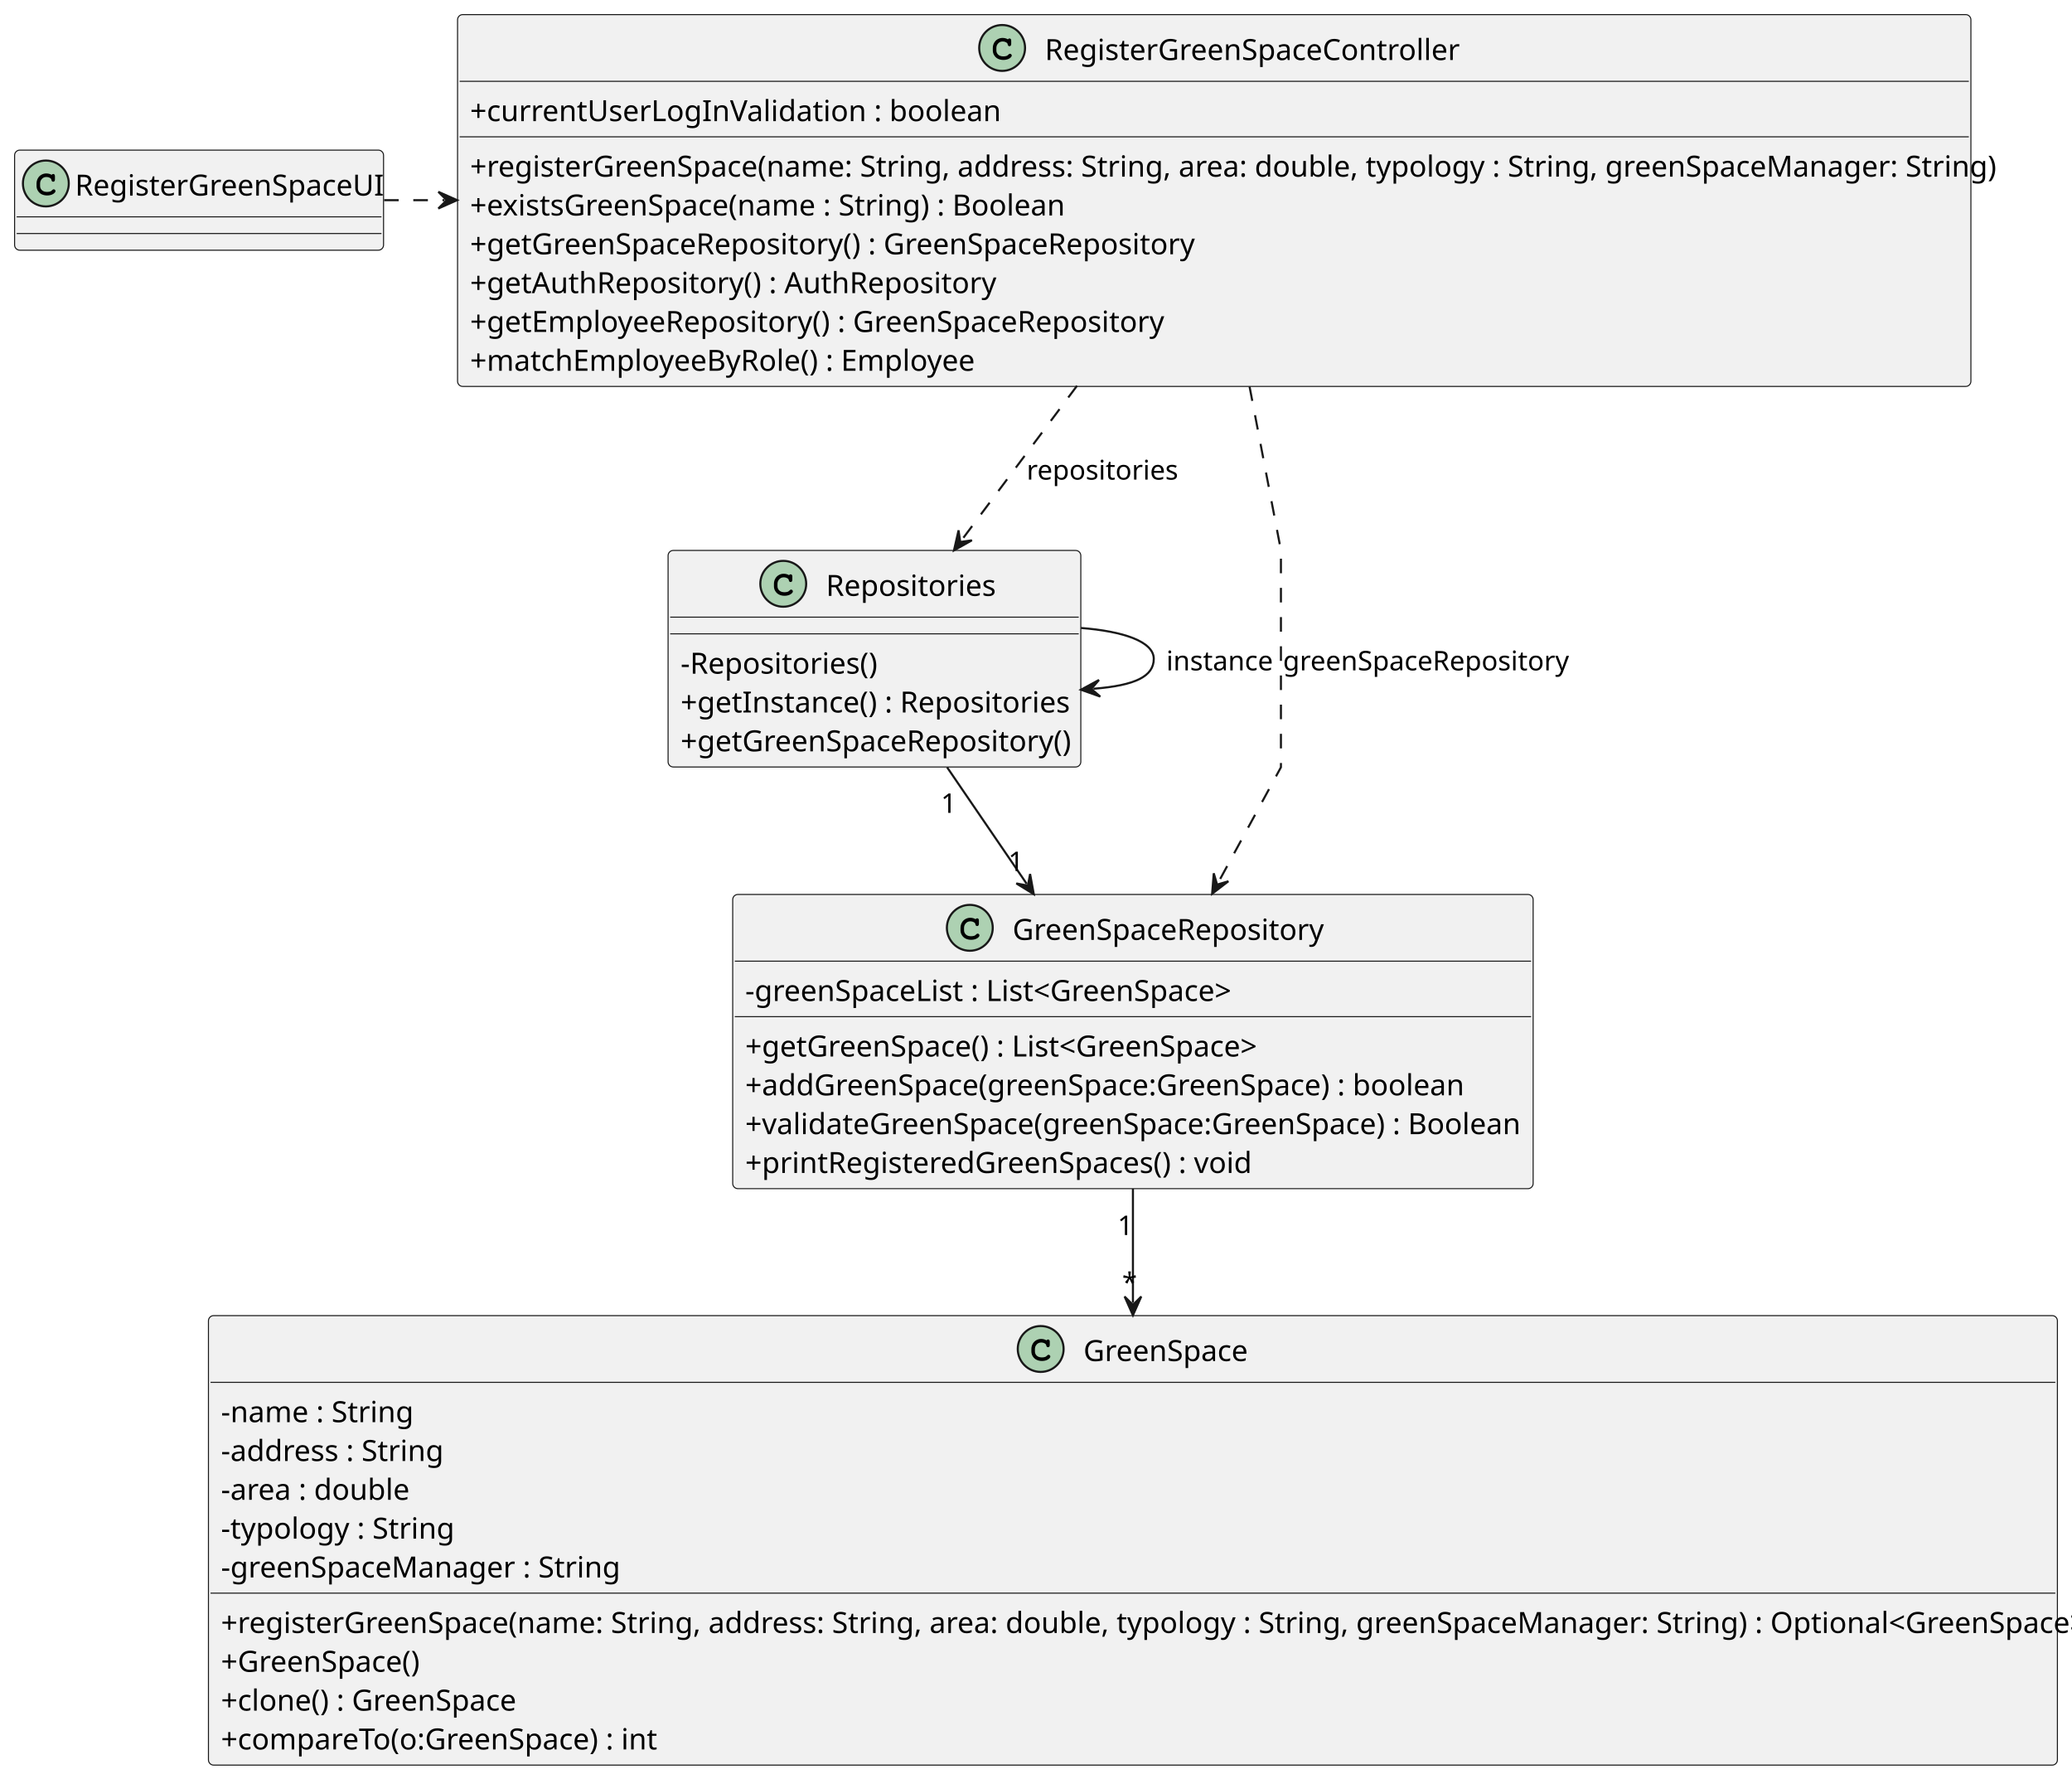
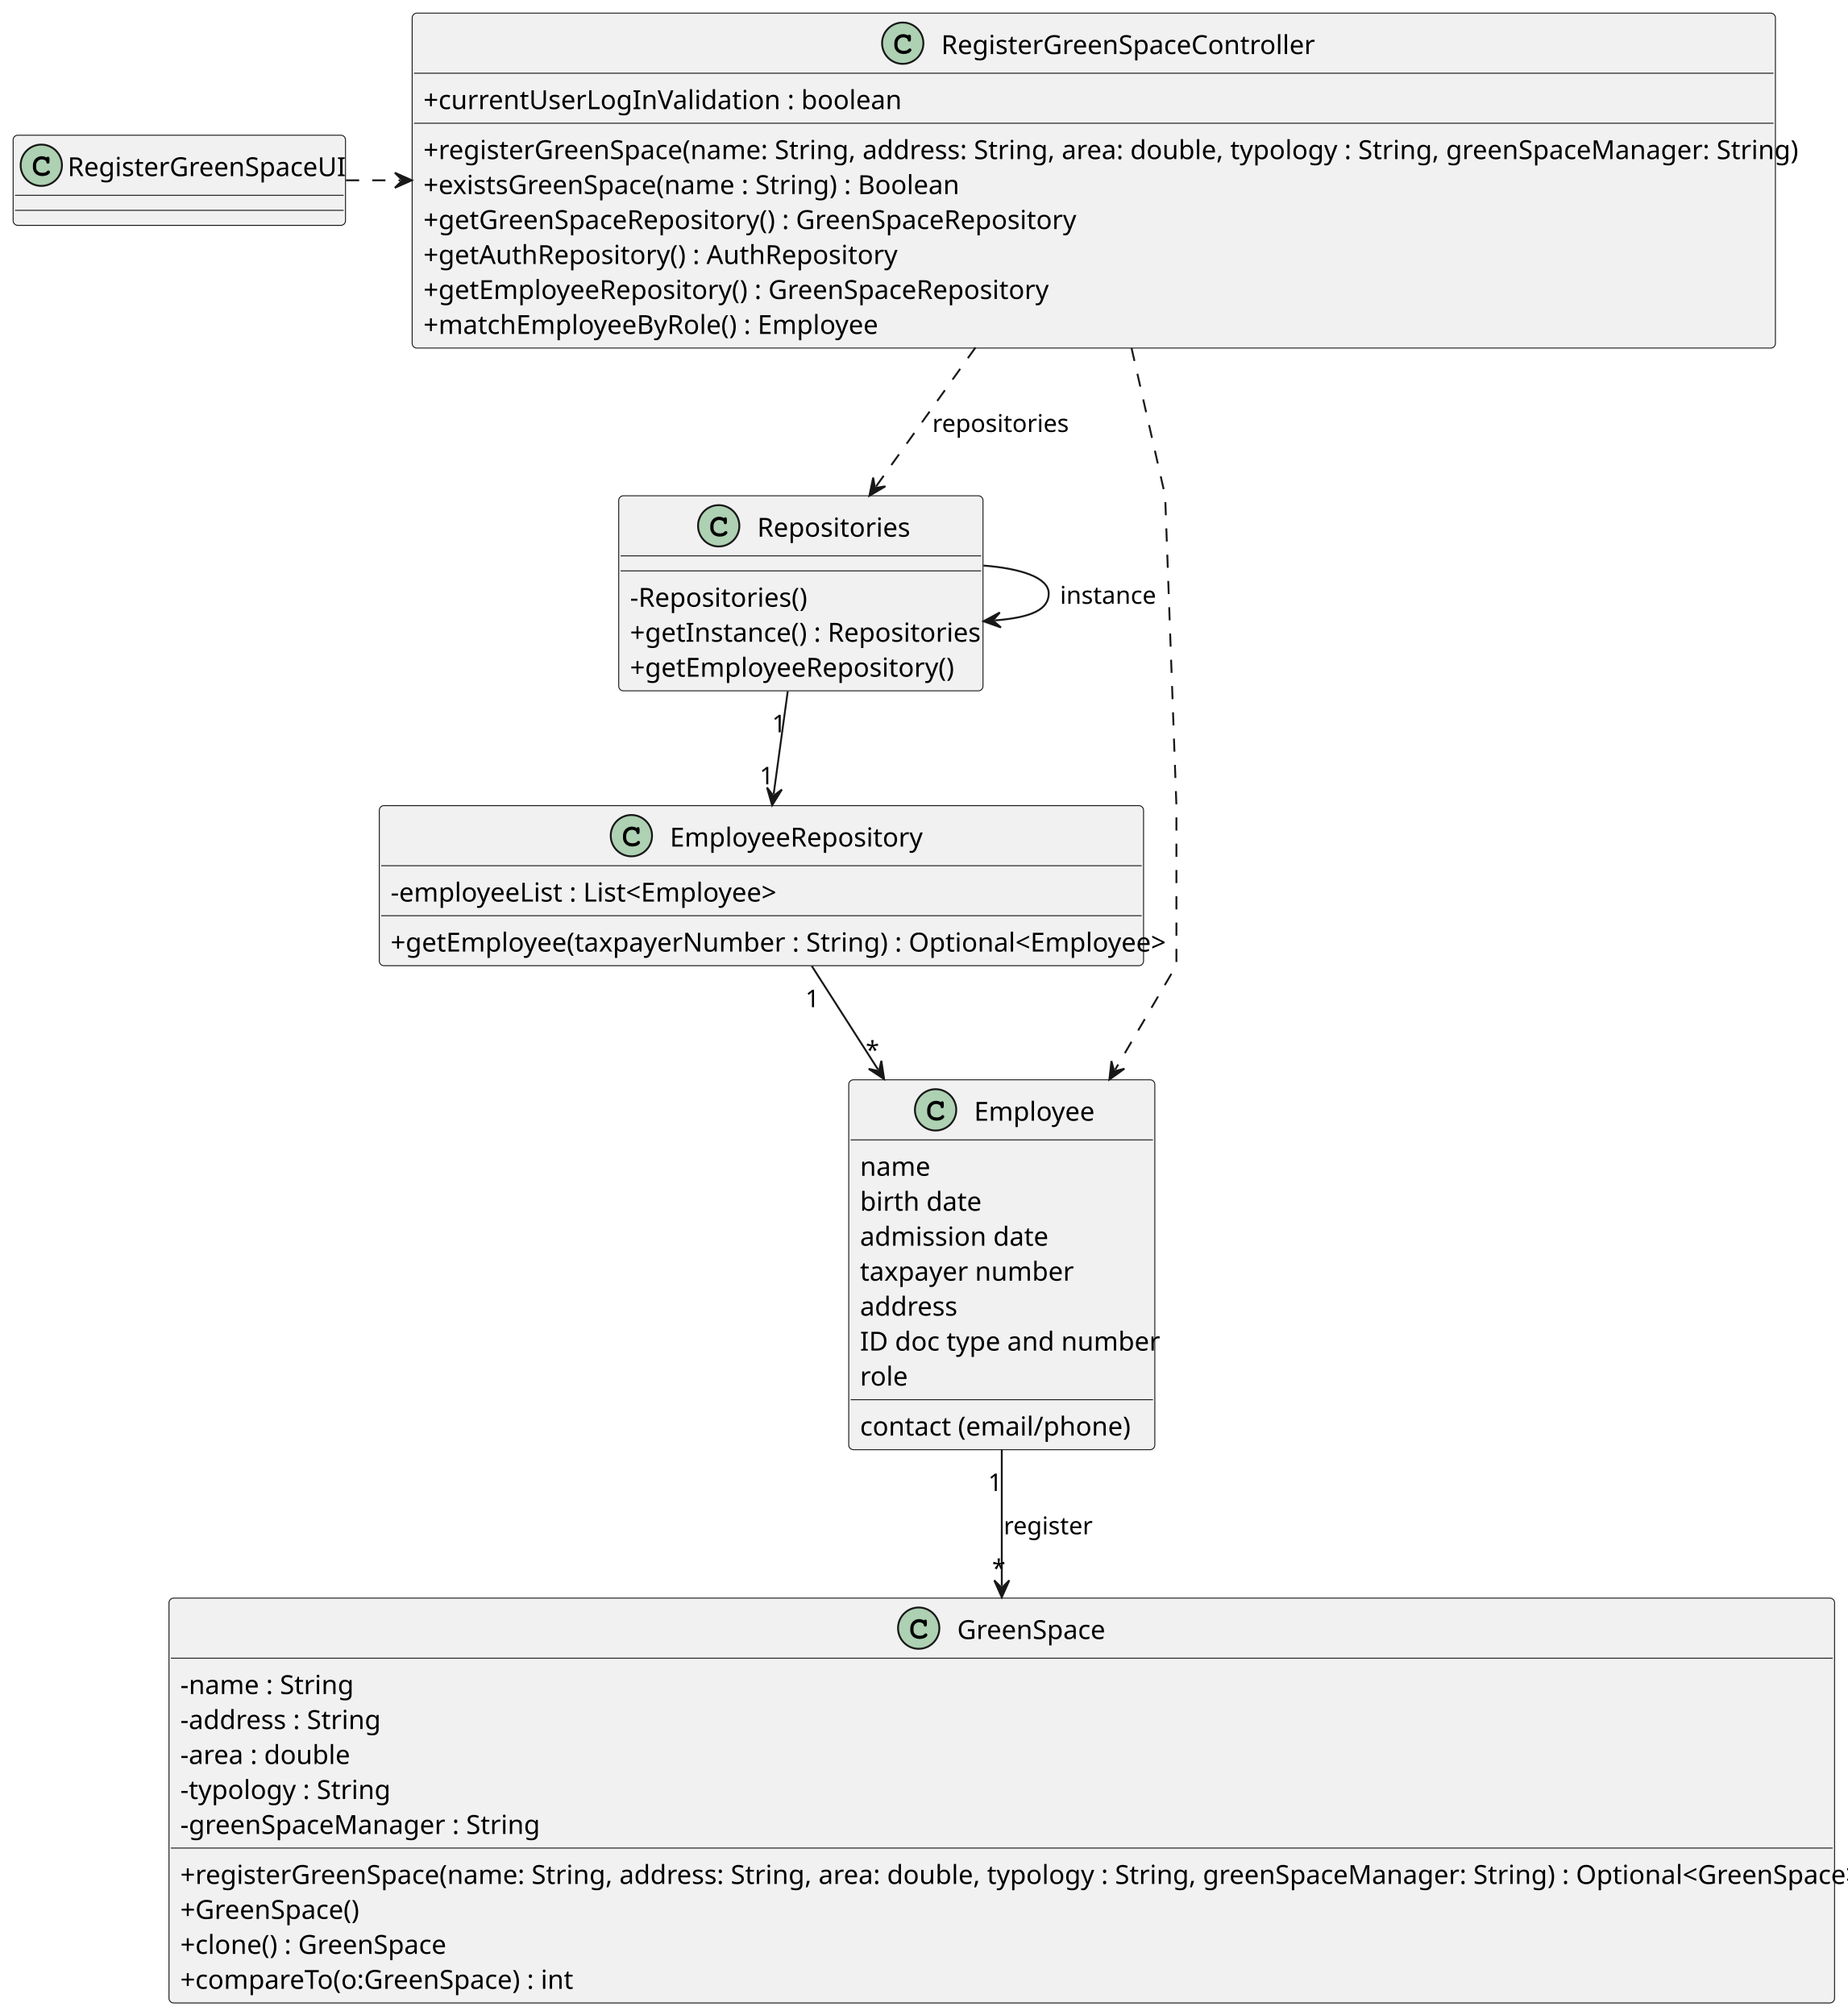
- <svg xmlns="http://www.w3.org/2000/svg" contentStyleType="text/css" height="853px" preserveAspectRatio="none" style="width:994px;height:853px;background:#FFFFFF;" version="1.1" viewBox="0 0 994 853" width="994px" zoomAndPan="magnify">
+ <svg xmlns="http://www.w3.org/2000/svg" contentStyleType="text/css" height="1073px" preserveAspectRatio="none" style="width:984px;height:1073px;background:#FFFFFF;" version="1.1" viewBox="0 0 984 1073" width="984px" zoomAndPan="magnify">
  <defs />
  <g>
    <g id="elem_RegisterGreenSpaceUI">
      <rect codeLine="11" fill="#F1F1F1" height="48" id="RegisterGreenSpaceUI" rx="2.5" ry="2.5" style="stroke:#181818;stroke-width:0.5;" width="177" x="7" y="72" />
      <ellipse cx="22" cy="88" fill="#ADD1B2" rx="11" ry="11" style="stroke:#181818;stroke-width:1.0;" />
      <path d="M24.766,83.875 Q24.922,83.656 25.109,83.547 Q25.297,83.438 25.516,83.438 Q25.891,83.438 26.125,83.703 Q26.359,83.953 26.359,84.562 L26.359,86.016 Q26.359,86.625 26.125,86.891 Q25.891,87.156 25.516,87.156 Q25.172,87.156 24.969,86.953 Q24.766,86.766 24.656,86.25 Q24.609,85.891 24.422,85.703 Q24.094,85.328 23.484,85.109 Q22.875,84.891 22.25,84.891 Q21.484,84.891 20.844,85.219 Q20.219,85.547 19.719,86.297 Q19.234,87.047 19.234,88.078 L19.234,89.172 Q19.234,90.406 20.125,91.234 Q21.016,92.047 22.609,92.047 Q23.547,92.047 24.203,91.797 Q24.594,91.641 25.016,91.203 Q25.281,90.938 25.422,90.859 Q25.578,90.781 25.781,90.781 Q26.109,90.781 26.359,91.047 Q26.625,91.297 26.625,91.641 Q26.625,91.984 26.281,92.391 Q25.781,92.969 24.984,93.297 Q23.906,93.75 22.609,93.75 Q21.094,93.75 19.891,93.125 Q18.906,92.625 18.219,91.562 Q17.531,90.484 17.531,89.203 L17.531,88.047 Q17.531,86.719 18.141,85.578 Q18.766,84.422 19.859,83.812 Q20.953,83.188 22.188,83.188 Q22.922,83.188 23.562,83.359 Q24.219,83.516 24.766,83.875 Z " fill="#000000" />
      <text fill="#000000" font-family="sans-serif" font-size="14" lengthAdjust="spacing" textLength="145" x="36" y="93.797">RegisterGreenSpaceUI</text>
      <line style="stroke:#181818;stroke-width:0.5;" x1="8" x2="183" y1="104" y2="104" />
      <line style="stroke:#181818;stroke-width:0.5;" x1="8" x2="183" y1="112" y2="112" />
    </g>
    <g id="elem_RegisterGreenSpaceController">
      <rect codeLine="15" fill="#F1F1F1" height="178.348" id="RegisterGreenSpaceController" rx="2.5" ry="2.5" style="stroke:#181818;stroke-width:0.5;" width="726" x="219.5" y="7" />
      <ellipse cx="480.75" cy="23" fill="#ADD1B2" rx="11" ry="11" style="stroke:#181818;stroke-width:1.0;" />
      <path d="M483.516,18.875 Q483.672,18.656 483.859,18.547 Q484.047,18.438 484.266,18.438 Q484.641,18.438 484.875,18.703 Q485.109,18.953 485.109,19.562 L485.109,21.016 Q485.109,21.625 484.875,21.891 Q484.641,22.156 484.266,22.156 Q483.922,22.156 483.719,21.953 Q483.516,21.766 483.406,21.25 Q483.359,20.891 483.172,20.703 Q482.844,20.328 482.234,20.109 Q481.625,19.891 481,19.891 Q480.234,19.891 479.594,20.219 Q478.969,20.547 478.469,21.297 Q477.984,22.047 477.984,23.078 L477.984,24.172 Q477.984,25.406 478.875,26.234 Q479.766,27.047 481.359,27.047 Q482.297,27.047 482.953,26.797 Q483.344,26.641 483.766,26.203 Q484.031,25.938 484.172,25.859 Q484.328,25.781 484.531,25.781 Q484.859,25.781 485.109,26.047 Q485.375,26.297 485.375,26.641 Q485.375,26.984 485.031,27.391 Q484.531,27.969 483.734,28.297 Q482.656,28.75 481.359,28.75 Q479.844,28.75 478.641,28.125 Q477.656,27.625 476.969,26.562 Q476.281,25.484 476.281,24.203 L476.281,23.047 Q476.281,21.719 476.891,20.578 Q477.516,19.422 478.609,18.812 Q479.703,18.188 480.938,18.188 Q481.672,18.188 482.312,18.359 Q482.969,18.516 483.516,18.875 Z " fill="#000000" />
      <text fill="#000000" font-family="sans-serif" font-size="14" lengthAdjust="spacing" textLength="195" x="501.25" y="28.797">RegisterGreenSpaceController</text>
      <line style="stroke:#181818;stroke-width:0.5;" x1="220.5" x2="944.5" y1="39" y2="39" />
      <text fill="#000000" font-family="sans-serif" font-size="14" lengthAdjust="spacing" textLength="242" x="225.5" y="58.107">+currentUserLogInValidation : boolean</text>
      <line style="stroke:#181818;stroke-width:0.5;" x1="220.5" x2="944.5" y1="65.621" y2="65.621" />
      <text fill="#000000" font-family="sans-serif" font-size="14" lengthAdjust="spacing" textLength="714" x="225.5" y="84.728">+registerGreenSpace(name: String, address: String, area: double, typology : String, greenSpaceManager: String)</text>
      <text fill="#000000" font-family="sans-serif" font-size="14" lengthAdjust="spacing" textLength="281" x="225.5" y="103.35">+existsGreenSpace(name : String) : Boolean</text>
      <text fill="#000000" font-family="sans-serif" font-size="14" lengthAdjust="spacing" textLength="346" x="225.5" y="121.971">+getGreenSpaceRepository() : GreenSpaceRepository</text>
      <text fill="#000000" font-family="sans-serif" font-size="14" lengthAdjust="spacing" textLength="244" x="225.5" y="140.592">+getAuthRepository() : AuthRepository</text>
      <text fill="#000000" font-family="sans-serif" font-size="14" lengthAdjust="spacing" textLength="328" x="225.5" y="159.213">+getEmployeeRepository() : GreenSpaceRepository</text>
      <text fill="#000000" font-family="sans-serif" font-size="14" lengthAdjust="spacing" textLength="237" x="225.5" y="177.834">+matchEmployeeByRole() : Employee</text>
    </g>
    <g id="elem_Repositories">
-       <rect codeLine="27" fill="#F1F1F1" height="103.863" id="Repositories" rx="2.5" ry="2.5" style="stroke:#181818;stroke-width:0.5;" width="198" x="320.5" y="264" />
-       <ellipse cx="375.75" cy="280" fill="#ADD1B2" rx="11" ry="11" style="stroke:#181818;stroke-width:1.0;" />
-       <path d="M378.516,275.875 Q378.672,275.656 378.859,275.547 Q379.047,275.438 379.266,275.438 Q379.641,275.438 379.875,275.703 Q380.109,275.953 380.109,276.562 L380.109,278.016 Q380.109,278.625 379.875,278.891 Q379.641,279.156 379.266,279.156 Q378.922,279.156 378.719,278.953 Q378.516,278.766 378.406,278.25 Q378.359,277.891 378.172,277.703 Q377.844,277.328 377.234,277.109 Q376.625,276.891 376,276.891 Q375.234,276.891 374.594,277.219 Q373.969,277.547 373.469,278.297 Q372.984,279.047 372.984,280.078 L372.984,281.172 Q372.984,282.406 373.875,283.234 Q374.766,284.047 376.359,284.047 Q377.297,284.047 377.953,283.797 Q378.344,283.641 378.766,283.203 Q379.031,282.938 379.172,282.859 Q379.328,282.781 379.531,282.781 Q379.859,282.781 380.109,283.047 Q380.375,283.297 380.375,283.641 Q380.375,283.984 380.031,284.391 Q379.531,284.969 378.734,285.297 Q377.656,285.75 376.359,285.75 Q374.844,285.75 373.641,285.125 Q372.656,284.625 371.969,283.562 Q371.281,282.484 371.281,281.203 L371.281,280.047 Q371.281,278.719 371.891,277.578 Q372.516,276.422 373.609,275.812 Q374.703,275.188 375.938,275.188 Q376.672,275.188 377.312,275.359 Q377.969,275.516 378.516,275.875 Z " fill="#000000" />
-       <text fill="#000000" font-family="sans-serif" font-size="14" lengthAdjust="spacing" textLength="79" x="396.25" y="285.797">Repositories</text>
-       <line style="stroke:#181818;stroke-width:0.5;" x1="321.5" x2="517.5" y1="296" y2="296" />
-       <line style="stroke:#181818;stroke-width:0.5;" x1="321.5" x2="517.5" y1="304" y2="304" />
-       <text fill="#000000" font-family="sans-serif" font-size="14" lengthAdjust="spacing" textLength="94" x="326.5" y="323.107">-Repositories()</text>
-       <text fill="#000000" font-family="sans-serif" font-size="14" lengthAdjust="spacing" textLength="182" x="326.5" y="341.728">+getInstance() : Repositories</text>
-       <text fill="#000000" font-family="sans-serif" font-size="14" lengthAdjust="spacing" textLength="186" x="326.5" y="360.35">+getGreenSpaceRepository()</text>
+       <rect codeLine="27" fill="#F1F1F1" height="103.863" id="Repositories" rx="2.5" ry="2.5" style="stroke:#181818;stroke-width:0.5;" width="194" x="329.5" y="264" />
+       <ellipse cx="382.75" cy="280" fill="#ADD1B2" rx="11" ry="11" style="stroke:#181818;stroke-width:1.0;" />
+       <path d="M385.516,275.875 Q385.672,275.656 385.859,275.547 Q386.047,275.438 386.266,275.438 Q386.641,275.438 386.875,275.703 Q387.109,275.953 387.109,276.562 L387.109,278.016 Q387.109,278.625 386.875,278.891 Q386.641,279.156 386.266,279.156 Q385.922,279.156 385.719,278.953 Q385.516,278.766 385.406,278.25 Q385.359,277.891 385.172,277.703 Q384.844,277.328 384.234,277.109 Q383.625,276.891 383,276.891 Q382.234,276.891 381.594,277.219 Q380.969,277.547 380.469,278.297 Q379.984,279.047 379.984,280.078 L379.984,281.172 Q379.984,282.406 380.875,283.234 Q381.766,284.047 383.359,284.047 Q384.297,284.047 384.953,283.797 Q385.344,283.641 385.766,283.203 Q386.031,282.938 386.172,282.859 Q386.328,282.781 386.531,282.781 Q386.859,282.781 387.109,283.047 Q387.375,283.297 387.375,283.641 Q387.375,283.984 387.031,284.391 Q386.531,284.969 385.734,285.297 Q384.656,285.75 383.359,285.75 Q381.844,285.75 380.641,285.125 Q379.656,284.625 378.969,283.562 Q378.281,282.484 378.281,281.203 L378.281,280.047 Q378.281,278.719 378.891,277.578 Q379.516,276.422 380.609,275.812 Q381.703,275.188 382.938,275.188 Q383.672,275.188 384.312,275.359 Q384.969,275.516 385.516,275.875 Z " fill="#000000" />
+       <text fill="#000000" font-family="sans-serif" font-size="14" lengthAdjust="spacing" textLength="79" x="403.25" y="285.797">Repositories</text>
+       <line style="stroke:#181818;stroke-width:0.5;" x1="330.5" x2="522.5" y1="296" y2="296" />
+       <line style="stroke:#181818;stroke-width:0.5;" x1="330.5" x2="522.5" y1="304" y2="304" />
+       <text fill="#000000" font-family="sans-serif" font-size="14" lengthAdjust="spacing" textLength="94" x="335.5" y="323.107">-Repositories()</text>
+       <text fill="#000000" font-family="sans-serif" font-size="14" lengthAdjust="spacing" textLength="182" x="335.5" y="341.728">+getInstance() : Repositories</text>
+       <text fill="#000000" font-family="sans-serif" font-size="14" lengthAdjust="spacing" textLength="168" x="335.5" y="360.35">+getEmployeeRepository()</text>
    </g>
-     <g id="elem_GreenSpaceRepository">
-       <rect codeLine="35" fill="#F1F1F1" height="141.106" id="GreenSpaceRepository" rx="2.5" ry="2.5" style="stroke:#181818;stroke-width:0.5;" width="384" x="351.5" y="429" />
-       <ellipse cx="465.25" cy="445" fill="#ADD1B2" rx="11" ry="11" style="stroke:#181818;stroke-width:1.0;" />
-       <path d="M468.016,440.875 Q468.172,440.656 468.359,440.547 Q468.547,440.438 468.766,440.438 Q469.141,440.438 469.375,440.703 Q469.609,440.953 469.609,441.562 L469.609,443.016 Q469.609,443.625 469.375,443.891 Q469.141,444.156 468.766,444.156 Q468.422,444.156 468.219,443.953 Q468.016,443.766 467.906,443.25 Q467.859,442.891 467.672,442.703 Q467.344,442.328 466.734,442.109 Q466.125,441.891 465.5,441.891 Q464.734,441.891 464.094,442.219 Q463.469,442.547 462.969,443.297 Q462.484,444.047 462.484,445.078 L462.484,446.172 Q462.484,447.406 463.375,448.234 Q464.266,449.047 465.859,449.047 Q466.797,449.047 467.453,448.797 Q467.844,448.641 468.266,448.203 Q468.531,447.938 468.672,447.859 Q468.828,447.781 469.031,447.781 Q469.359,447.781 469.609,448.047 Q469.875,448.297 469.875,448.641 Q469.875,448.984 469.531,449.391 Q469.031,449.969 468.234,450.297 Q467.156,450.75 465.859,450.75 Q464.344,450.75 463.141,450.125 Q462.156,449.625 461.469,448.562 Q460.781,447.484 460.781,446.203 L460.781,445.047 Q460.781,443.719 461.391,442.578 Q462.016,441.422 463.109,440.812 Q464.203,440.188 465.438,440.188 Q466.172,440.188 466.812,440.359 Q467.469,440.516 468.016,440.875 Z " fill="#000000" />
-       <text fill="#000000" font-family="sans-serif" font-size="14" lengthAdjust="spacing" textLength="148" x="485.75" y="450.797">GreenSpaceRepository</text>
-       <line style="stroke:#181818;stroke-width:0.5;" x1="352.5" x2="734.5" y1="461" y2="461" />
-       <text fill="#000000" font-family="sans-serif" font-size="14" lengthAdjust="spacing" textLength="234" x="357.5" y="480.107">-greenSpaceList : List&lt;GreenSpace&gt;</text>
-       <line style="stroke:#181818;stroke-width:0.5;" x1="352.5" x2="734.5" y1="487.621" y2="487.621" />
-       <text fill="#000000" font-family="sans-serif" font-size="14" lengthAdjust="spacing" textLength="248" x="357.5" y="506.728">+getGreenSpace() : List&lt;GreenSpace&gt;</text>
-       <text fill="#000000" font-family="sans-serif" font-size="14" lengthAdjust="spacing" textLength="346" x="357.5" y="525.35">+addGreenSpace(greenSpace:GreenSpace) : boolean</text>
-       <text fill="#000000" font-family="sans-serif" font-size="14" lengthAdjust="spacing" textLength="372" x="357.5" y="543.971">+validateGreenSpace(greenSpace:GreenSpace) : Boolean</text>
-       <text fill="#000000" font-family="sans-serif" font-size="14" lengthAdjust="spacing" textLength="240" x="357.5" y="562.592">+printRegisteredGreenSpaces() : void</text>
+     <g id="elem_Employee">
+       <rect codeLine="34" fill="#F1F1F1" height="196.969" id="Employee" rx="2.5" ry="2.5" style="stroke:#181818;stroke-width:0.5;" width="163" x="452" y="575" />
+       <ellipse cx="498.25" cy="591" fill="#ADD1B2" rx="11" ry="11" style="stroke:#181818;stroke-width:1.0;" />
+       <path d="M501.016,586.875 Q501.172,586.656 501.359,586.547 Q501.547,586.438 501.766,586.438 Q502.141,586.438 502.375,586.703 Q502.609,586.953 502.609,587.562 L502.609,589.016 Q502.609,589.625 502.375,589.891 Q502.141,590.156 501.766,590.156 Q501.422,590.156 501.219,589.953 Q501.016,589.766 500.906,589.25 Q500.859,588.891 500.672,588.703 Q500.344,588.328 499.734,588.109 Q499.125,587.891 498.5,587.891 Q497.734,587.891 497.094,588.219 Q496.469,588.547 495.969,589.297 Q495.484,590.047 495.484,591.078 L495.484,592.172 Q495.484,593.406 496.375,594.234 Q497.266,595.047 498.859,595.047 Q499.797,595.047 500.453,594.797 Q500.844,594.641 501.266,594.203 Q501.531,593.938 501.672,593.859 Q501.828,593.781 502.031,593.781 Q502.359,593.781 502.609,594.047 Q502.875,594.297 502.875,594.641 Q502.875,594.984 502.531,595.391 Q502.031,595.969 501.234,596.297 Q500.156,596.75 498.859,596.75 Q497.344,596.75 496.141,596.125 Q495.156,595.625 494.469,594.562 Q493.781,593.484 493.781,592.203 L493.781,591.047 Q493.781,589.719 494.391,588.578 Q495.016,587.422 496.109,586.812 Q497.203,586.188 498.438,586.188 Q499.172,586.188 499.812,586.359 Q500.469,586.516 501.016,586.875 Z " fill="#000000" />
+       <text fill="#000000" font-family="sans-serif" font-size="14" lengthAdjust="spacing" textLength="62" x="518.75" y="596.797">Employee</text>
+       <line style="stroke:#181818;stroke-width:0.5;" x1="453" x2="614" y1="607" y2="607" />
+       <text fill="#000000" font-family="sans-serif" font-size="14" lengthAdjust="spacing" textLength="35" x="458" y="626.107">name</text>
+       <text fill="#000000" font-family="sans-serif" font-size="14" lengthAdjust="spacing" textLength="60" x="458" y="644.729">birth date</text>
+       <text fill="#000000" font-family="sans-serif" font-size="14" lengthAdjust="spacing" textLength="95" x="458" y="663.35">admission date</text>
+       <text fill="#000000" font-family="sans-serif" font-size="14" lengthAdjust="spacing" textLength="106" x="458" y="681.971">taxpayer number</text>
+       <text fill="#000000" font-family="sans-serif" font-size="14" lengthAdjust="spacing" textLength="51" x="458" y="700.592">address</text>
+       <text fill="#000000" font-family="sans-serif" font-size="14" lengthAdjust="spacing" textLength="151" x="458" y="719.213">ID doc type and number</text>
+       <text fill="#000000" font-family="sans-serif" font-size="14" lengthAdjust="spacing" textLength="24" x="458" y="737.834">role</text>
+       <line style="stroke:#181818;stroke-width:0.5;" x1="453" x2="614" y1="745.348" y2="745.348" />
+       <text fill="#000000" font-family="sans-serif" font-size="14" lengthAdjust="spacing" textLength="137" x="458" y="764.455">contact (email/phone)</text>
+     </g>
+     <g id="elem_EmployeeRepository">
+       <rect codeLine="45" fill="#F1F1F1" height="85.242" id="EmployeeRepository" rx="2.5" ry="2.5" style="stroke:#181818;stroke-width:0.5;" width="407" x="202" y="429" />
+       <ellipse cx="336.25" cy="445" fill="#ADD1B2" rx="11" ry="11" style="stroke:#181818;stroke-width:1.0;" />
+       <path d="M339.016,440.875 Q339.172,440.656 339.359,440.547 Q339.547,440.438 339.766,440.438 Q340.141,440.438 340.375,440.703 Q340.609,440.953 340.609,441.562 L340.609,443.016 Q340.609,443.625 340.375,443.891 Q340.141,444.156 339.766,444.156 Q339.422,444.156 339.219,443.953 Q339.016,443.766 338.906,443.25 Q338.859,442.891 338.672,442.703 Q338.344,442.328 337.734,442.109 Q337.125,441.891 336.5,441.891 Q335.734,441.891 335.094,442.219 Q334.469,442.547 333.969,443.297 Q333.484,444.047 333.484,445.078 L333.484,446.172 Q333.484,447.406 334.375,448.234 Q335.266,449.047 336.859,449.047 Q337.797,449.047 338.453,448.797 Q338.844,448.641 339.266,448.203 Q339.531,447.938 339.672,447.859 Q339.828,447.781 340.031,447.781 Q340.359,447.781 340.609,448.047 Q340.875,448.297 340.875,448.641 Q340.875,448.984 340.531,449.391 Q340.031,449.969 339.234,450.297 Q338.156,450.75 336.859,450.75 Q335.344,450.75 334.141,450.125 Q333.156,449.625 332.469,448.562 Q331.781,447.484 331.781,446.203 L331.781,445.047 Q331.781,443.719 332.391,442.578 Q333.016,441.422 334.109,440.812 Q335.203,440.188 336.438,440.188 Q337.172,440.188 337.812,440.359 Q338.469,440.516 339.016,440.875 Z " fill="#000000" />
+       <text fill="#000000" font-family="sans-serif" font-size="14" lengthAdjust="spacing" textLength="130" x="356.75" y="450.797">EmployeeRepository</text>
+       <line style="stroke:#181818;stroke-width:0.5;" x1="203" x2="608" y1="461" y2="461" />
+       <text fill="#000000" font-family="sans-serif" font-size="14" lengthAdjust="spacing" textLength="200" x="208" y="480.107">-employeeList : List&lt;Employee&gt;</text>
+       <line style="stroke:#181818;stroke-width:0.5;" x1="203" x2="608" y1="487.621" y2="487.621" />
+       <text fill="#000000" font-family="sans-serif" font-size="14" lengthAdjust="spacing" textLength="395" x="208" y="506.728">+getEmployee(taxpayerNumber : String) : Optional&lt;Employee&gt;</text>
    </g>
    <g id="elem_GreenSpace">
-       <rect codeLine="45" fill="#F1F1F1" height="215.59" id="GreenSpace" rx="2.5" ry="2.5" style="stroke:#181818;stroke-width:0.5;" width="887" x="100" y="631" />
-       <ellipse cx="499.25" cy="647" fill="#ADD1B2" rx="11" ry="11" style="stroke:#181818;stroke-width:1.0;" />
-       <path d="M502.016,642.875 Q502.172,642.656 502.359,642.547 Q502.547,642.438 502.766,642.438 Q503.141,642.438 503.375,642.703 Q503.609,642.953 503.609,643.562 L503.609,645.016 Q503.609,645.625 503.375,645.891 Q503.141,646.156 502.766,646.156 Q502.422,646.156 502.219,645.953 Q502.016,645.766 501.906,645.25 Q501.859,644.891 501.672,644.703 Q501.344,644.328 500.734,644.109 Q500.125,643.891 499.5,643.891 Q498.734,643.891 498.094,644.219 Q497.469,644.547 496.969,645.297 Q496.484,646.047 496.484,647.078 L496.484,648.172 Q496.484,649.406 497.375,650.234 Q498.266,651.047 499.859,651.047 Q500.797,651.047 501.453,650.797 Q501.844,650.641 502.266,650.203 Q502.531,649.938 502.672,649.859 Q502.828,649.781 503.031,649.781 Q503.359,649.781 503.609,650.047 Q503.875,650.297 503.875,650.641 Q503.875,650.984 503.531,651.391 Q503.031,651.969 502.234,652.297 Q501.156,652.75 499.859,652.75 Q498.344,652.75 497.141,652.125 Q496.156,651.625 495.469,650.562 Q494.781,649.484 494.781,648.203 L494.781,647.047 Q494.781,645.719 495.391,644.578 Q496.016,643.422 497.109,642.812 Q498.203,642.188 499.438,642.188 Q500.172,642.188 500.812,642.359 Q501.469,642.516 502.016,642.875 Z " fill="#000000" />
-       <text fill="#000000" font-family="sans-serif" font-size="14" lengthAdjust="spacing" textLength="80" x="519.75" y="652.797">GreenSpace</text>
-       <line style="stroke:#181818;stroke-width:0.5;" x1="101" x2="986" y1="663" y2="663" />
-       <text fill="#000000" font-family="sans-serif" font-size="14" lengthAdjust="spacing" textLength="89" x="106" y="682.107">-name : String</text>
-       <text fill="#000000" font-family="sans-serif" font-size="14" lengthAdjust="spacing" textLength="105" x="106" y="700.729">-address : String</text>
-       <text fill="#000000" font-family="sans-serif" font-size="14" lengthAdjust="spacing" textLength="89" x="106" y="719.35">-area : double</text>
-       <text fill="#000000" font-family="sans-serif" font-size="14" lengthAdjust="spacing" textLength="107" x="106" y="737.971">-typology : String</text>
-       <text fill="#000000" font-family="sans-serif" font-size="14" lengthAdjust="spacing" textLength="187" x="106" y="756.592">-greenSpaceManager : String</text>
-       <line style="stroke:#181818;stroke-width:0.5;" x1="101" x2="986" y1="764.106" y2="764.106" />
-       <text fill="#000000" font-family="sans-serif" font-size="14" lengthAdjust="spacing" textLength="875" x="106" y="783.213">+registerGreenSpace(name: String, address: String, area: double, typology : String, greenSpaceManager: String) : Optional&lt;GreenSpace&gt;</text>
-       <text fill="#000000" font-family="sans-serif" font-size="14" lengthAdjust="spacing" textLength="98" x="106" y="801.834">+GreenSpace()</text>
-       <text fill="#000000" font-family="sans-serif" font-size="14" lengthAdjust="spacing" textLength="144" x="106" y="820.455">+clone() : GreenSpace</text>
-       <text fill="#000000" font-family="sans-serif" font-size="14" lengthAdjust="spacing" textLength="209" x="106" y="839.076">+compareTo(o:GreenSpace) : int</text>
+       <rect codeLine="52" fill="#F1F1F1" height="215.59" id="GreenSpace" rx="2.5" ry="2.5" style="stroke:#181818;stroke-width:0.5;" width="887" x="90" y="851" />
+       <ellipse cx="489.25" cy="867" fill="#ADD1B2" rx="11" ry="11" style="stroke:#181818;stroke-width:1.0;" />
+       <path d="M492.016,862.875 Q492.172,862.656 492.359,862.547 Q492.547,862.438 492.766,862.438 Q493.141,862.438 493.375,862.703 Q493.609,862.953 493.609,863.562 L493.609,865.016 Q493.609,865.625 493.375,865.891 Q493.141,866.156 492.766,866.156 Q492.422,866.156 492.219,865.953 Q492.016,865.766 491.906,865.25 Q491.859,864.891 491.672,864.703 Q491.344,864.328 490.734,864.109 Q490.125,863.891 489.5,863.891 Q488.734,863.891 488.094,864.219 Q487.469,864.547 486.969,865.297 Q486.484,866.047 486.484,867.078 L486.484,868.172 Q486.484,869.406 487.375,870.234 Q488.266,871.047 489.859,871.047 Q490.797,871.047 491.453,870.797 Q491.844,870.641 492.266,870.203 Q492.531,869.938 492.672,869.859 Q492.828,869.781 493.031,869.781 Q493.359,869.781 493.609,870.047 Q493.875,870.297 493.875,870.641 Q493.875,870.984 493.531,871.391 Q493.031,871.969 492.234,872.297 Q491.156,872.75 489.859,872.75 Q488.344,872.75 487.141,872.125 Q486.156,871.625 485.469,870.562 Q484.781,869.484 484.781,868.203 L484.781,867.047 Q484.781,865.719 485.391,864.578 Q486.016,863.422 487.109,862.812 Q488.203,862.188 489.438,862.188 Q490.172,862.188 490.812,862.359 Q491.469,862.516 492.016,862.875 Z " fill="#000000" />
+       <text fill="#000000" font-family="sans-serif" font-size="14" lengthAdjust="spacing" textLength="80" x="509.75" y="872.797">GreenSpace</text>
+       <line style="stroke:#181818;stroke-width:0.5;" x1="91" x2="976" y1="883" y2="883" />
+       <text fill="#000000" font-family="sans-serif" font-size="14" lengthAdjust="spacing" textLength="89" x="96" y="902.107">-name : String</text>
+       <text fill="#000000" font-family="sans-serif" font-size="14" lengthAdjust="spacing" textLength="105" x="96" y="920.729">-address : String</text>
+       <text fill="#000000" font-family="sans-serif" font-size="14" lengthAdjust="spacing" textLength="89" x="96" y="939.35">-area : double</text>
+       <text fill="#000000" font-family="sans-serif" font-size="14" lengthAdjust="spacing" textLength="107" x="96" y="957.971">-typology : String</text>
+       <text fill="#000000" font-family="sans-serif" font-size="14" lengthAdjust="spacing" textLength="187" x="96" y="976.592">-greenSpaceManager : String</text>
+       <line style="stroke:#181818;stroke-width:0.5;" x1="91" x2="976" y1="984.106" y2="984.106" />
+       <text fill="#000000" font-family="sans-serif" font-size="14" lengthAdjust="spacing" textLength="875" x="96" y="1003.213">+registerGreenSpace(name: String, address: String, area: double, typology : String, greenSpaceManager: String) : Optional&lt;GreenSpace&gt;</text>
+       <text fill="#000000" font-family="sans-serif" font-size="14" lengthAdjust="spacing" textLength="98" x="96" y="1021.834">+GreenSpace()</text>
+       <text fill="#000000" font-family="sans-serif" font-size="14" lengthAdjust="spacing" textLength="144" x="96" y="1040.455">+clone() : GreenSpace</text>
+       <text fill="#000000" font-family="sans-serif" font-size="14" lengthAdjust="spacing" textLength="209" x="96" y="1059.076">+compareTo(o:GreenSpace) : int</text>
    </g>
    <g id="link_RegisterGreenSpaceController_Repositories">
-       <path codeLine="62" d="M516.67,185.04 C496.61,211.87 478.833,235.645 461.253,259.155 " fill="none" id="RegisterGreenSpaceController-to-Repositories" style="stroke:#181818;stroke-width:1.0;stroke-dasharray:7.0,7.0;" />
-       <polygon fill="#181818" points="457.66,263.96,466.253,259.148,460.654,259.956,459.846,254.357,457.66,263.96" style="stroke:#181818;stroke-width:1.0;" />
-       <text fill="#000000" font-family="sans-serif" font-size="13" lengthAdjust="spacing" textLength="67" x="492.5" y="230.028">repositories</text>
+       <path codeLine="69" d="M519.5,185.04 C500.3,211.87 483.342,235.571 466.512,259.081 " fill="none" id="RegisterGreenSpaceController-to-Repositories" style="stroke:#181818;stroke-width:1.0;stroke-dasharray:7.0,7.0;" />
+       <polygon fill="#181818" points="463.02,263.96,471.511,258.97,465.93,259.894,465.006,254.314,463.02,263.96" style="stroke:#181818;stroke-width:1.0;" />
+       <text fill="#000000" font-family="sans-serif" font-size="13" lengthAdjust="spacing" textLength="67" x="496.5" y="230.028">repositories</text>
    </g>
-     <g id="link_RegisterGreenSpaceController_GreenSpaceRepository">
-       <path codeLine="63" d="M599.44,185.39 C607.11,225.45 614.5,264 614.5,264 C614.5,264 614.5,368 614.5,368 C614.5,368 601.249,392.37 584.359,423.4 " fill="none" id="RegisterGreenSpaceController-to-GreenSpaceRepository" style="stroke:#181818;stroke-width:1.0;stroke-dasharray:7.0,7.0;" />
-       <polygon fill="#181818" points="581.49,428.67,589.306,422.678,583.88,424.278,582.279,418.853,581.49,428.67" style="stroke:#181818;stroke-width:1.0;" />
-       <text fill="#000000" font-family="sans-serif" font-size="13" lengthAdjust="spacing" textLength="131" x="615.5" y="321.528">greenSpaceRepository</text>
-     </g>
-     <g id="link_GreenSpaceRepository_GreenSpace">
-       <path codeLine="64" d="M543.5,570.15 C543.5,589.18 543.5,604.24 543.5,624.84 " fill="none" id="GreenSpaceRepository-to-GreenSpace" style="stroke:#181818;stroke-width:1.0;" />
-       <polygon fill="#181818" points="543.5,630.84,547.5,621.84,543.5,625.84,539.5,621.84,543.5,630.84" style="stroke:#181818;stroke-width:1.0;" />
-       <text fill="#000000" font-family="sans-serif" font-size="13" lengthAdjust="spacing" textLength="7" x="536.139" y="592.35">1</text>
-       <text fill="#000000" font-family="sans-serif" font-size="13" lengthAdjust="spacing" textLength="5" x="538.324" y="619.69">*</text>
-     </g>
-     <g id="link_Repositories_GreenSpaceRepository">
-       <path codeLine="65" d="M454.37,368.04 C467.26,386.91 478.725,403.686 492.555,423.926 " fill="none" id="Repositories-to-GreenSpaceRepository" style="stroke:#181818;stroke-width:1.0;" />
-       <polygon fill="#181818" points="495.94,428.88,494.165,419.192,493.119,424.752,487.56,423.706,495.94,428.88" style="stroke:#181818;stroke-width:1.0;" />
-       <text fill="#000000" font-family="sans-serif" font-size="13" lengthAdjust="spacing" textLength="7" x="451.389" y="389.852">1</text>
-       <text fill="#000000" font-family="sans-serif" font-size="13" lengthAdjust="spacing" textLength="7" x="483.674" y="417.759">1</text>
+     <g id="link_RegisterGreenSpaceController_Employee">
+       <path codeLine="70" d="M602.61,185.39 C611.73,225.45 620.5,264 620.5,264 C620.5,264 626.5,429 626.5,429 C626.5,429 626.5,514 626.5,514 C626.5,514 612.986,537.035 593.846,569.655 " fill="none" id="RegisterGreenSpaceController-to-Employee" style="stroke:#181818;stroke-width:1.0;stroke-dasharray:7.0,7.0;" />
+       <polygon fill="#181818" points="590.81,574.83,598.815,569.092,593.34,570.518,591.915,565.043,590.81,574.83" style="stroke:#181818;stroke-width:1.0;" />
    </g>
    <g id="link_RegisterGreenSpaceUI_RegisterGreenSpaceController">
-       <path codeLine="66" d="M184.27,96 C196.55,96 202.61,96 213.29,96 " fill="none" id="RegisterGreenSpaceUI-to-RegisterGreenSpaceController" style="stroke:#181818;stroke-width:1.0;stroke-dasharray:7.0,7.0;" />
+       <path codeLine="71" d="M184.27,96 C196.55,96 202.61,96 213.29,96 " fill="none" id="RegisterGreenSpaceUI-to-RegisterGreenSpaceController" style="stroke:#181818;stroke-width:1.0;stroke-dasharray:7.0,7.0;" />
      <polygon fill="#181818" points="219.29,96,210.29,92,214.29,96,210.29,100,219.29,96" style="stroke:#181818;stroke-width:1.0;" />
    </g>
    <g id="link_Repositories_Repositories">
-       <path codeLine="67" d="M518.55,301.19 C538.9,302.77 553.5,307.71 553.5,316 C553.5,324.29 544.882,328.766 524.532,330.346 " fill="none" id="Repositories-to-Repositories" style="stroke:#181818;stroke-width:1.0;" />
-       <polygon fill="#181818" points="518.55,330.81,527.833,334.101,523.535,330.423,527.213,326.125,518.55,330.81" style="stroke:#181818;stroke-width:1.0;" />
-       <text fill="#000000" font-family="sans-serif" font-size="13" lengthAdjust="spacing" textLength="49" x="559.5" y="321.528">instance</text>
+       <path codeLine="72" d="M523.78,301.17 C543.98,302.73 558.5,307.67 558.5,316 C558.5,324.33 549.962,328.808 529.762,330.368 " fill="none" id="Repositories-to-Repositories" style="stroke:#181818;stroke-width:1.0;" />
+       <polygon fill="#181818" points="523.78,330.83,533.061,334.125,528.765,330.445,532.445,326.149,523.78,330.83" style="stroke:#181818;stroke-width:1.0;" />
+       <text fill="#000000" font-family="sans-serif" font-size="13" lengthAdjust="spacing" textLength="49" x="564.5" y="321.528">instance</text>
+     </g>
+     <g id="link_EmployeeRepository_Employee">
+       <path codeLine="73" d="M432.33,514.43 C443.62,532.07 454.035,548.347 467.605,569.547 " fill="none" id="EmployeeRepository-to-Employee" style="stroke:#181818;stroke-width:1.0;" />
+       <polygon fill="#181818" points="470.84,574.6,469.357,564.863,468.144,570.389,462.619,569.176,470.84,574.6" style="stroke:#181818;stroke-width:1.0;" />
+       <text fill="#000000" font-family="sans-serif" font-size="13" lengthAdjust="spacing" textLength="7" x="428.902" y="536.337">1</text>
+       <text fill="#000000" font-family="sans-serif" font-size="13" lengthAdjust="spacing" textLength="5" x="461.055" y="563.753">*</text>
+     </g>
+     <g id="link_Employee_GreenSpace">
+       <path codeLine="74" d="M533.5,772.06 C533.5,797.37 533.5,818.77 533.5,844.55 " fill="none" id="Employee-to-GreenSpace" style="stroke:#181818;stroke-width:1.0;" />
+       <polygon fill="#181818" points="533.5,850.55,537.5,841.55,533.5,845.55,529.5,841.55,533.5,850.55" style="stroke:#181818;stroke-width:1.0;" />
+       <text fill="#000000" font-family="sans-serif" font-size="13" lengthAdjust="spacing" textLength="43" x="534.5" y="817.028">register</text>
+       <text fill="#000000" font-family="sans-serif" font-size="13" lengthAdjust="spacing" textLength="7" x="526.243" y="793.962">1</text>
+       <text fill="#000000" font-family="sans-serif" font-size="13" lengthAdjust="spacing" textLength="5" x="528.332" y="839.744">*</text>
+     </g>
+     <g id="link_Repositories_EmployeeRepository">
+       <path codeLine="75" d="M419.51,368.11 C416.81,387.82 414.586,404.136 412.016,422.856 " fill="none" id="Repositories-to-EmployeeRepository" style="stroke:#181818;stroke-width:1.0;" />
+       <polygon fill="#181818" points="411.2,428.8,416.387,420.428,411.88,423.846,408.461,419.34,411.2,428.8" style="stroke:#181818;stroke-width:1.0;" />
+       <text fill="#000000" font-family="sans-serif" font-size="13" lengthAdjust="spacing" textLength="7" x="411.166" y="389.931">1</text>
+       <text fill="#000000" font-family="sans-serif" font-size="13" lengthAdjust="spacing" textLength="7" x="404.551" y="417.672">1</text>
    </g>
  </g>
</svg>
